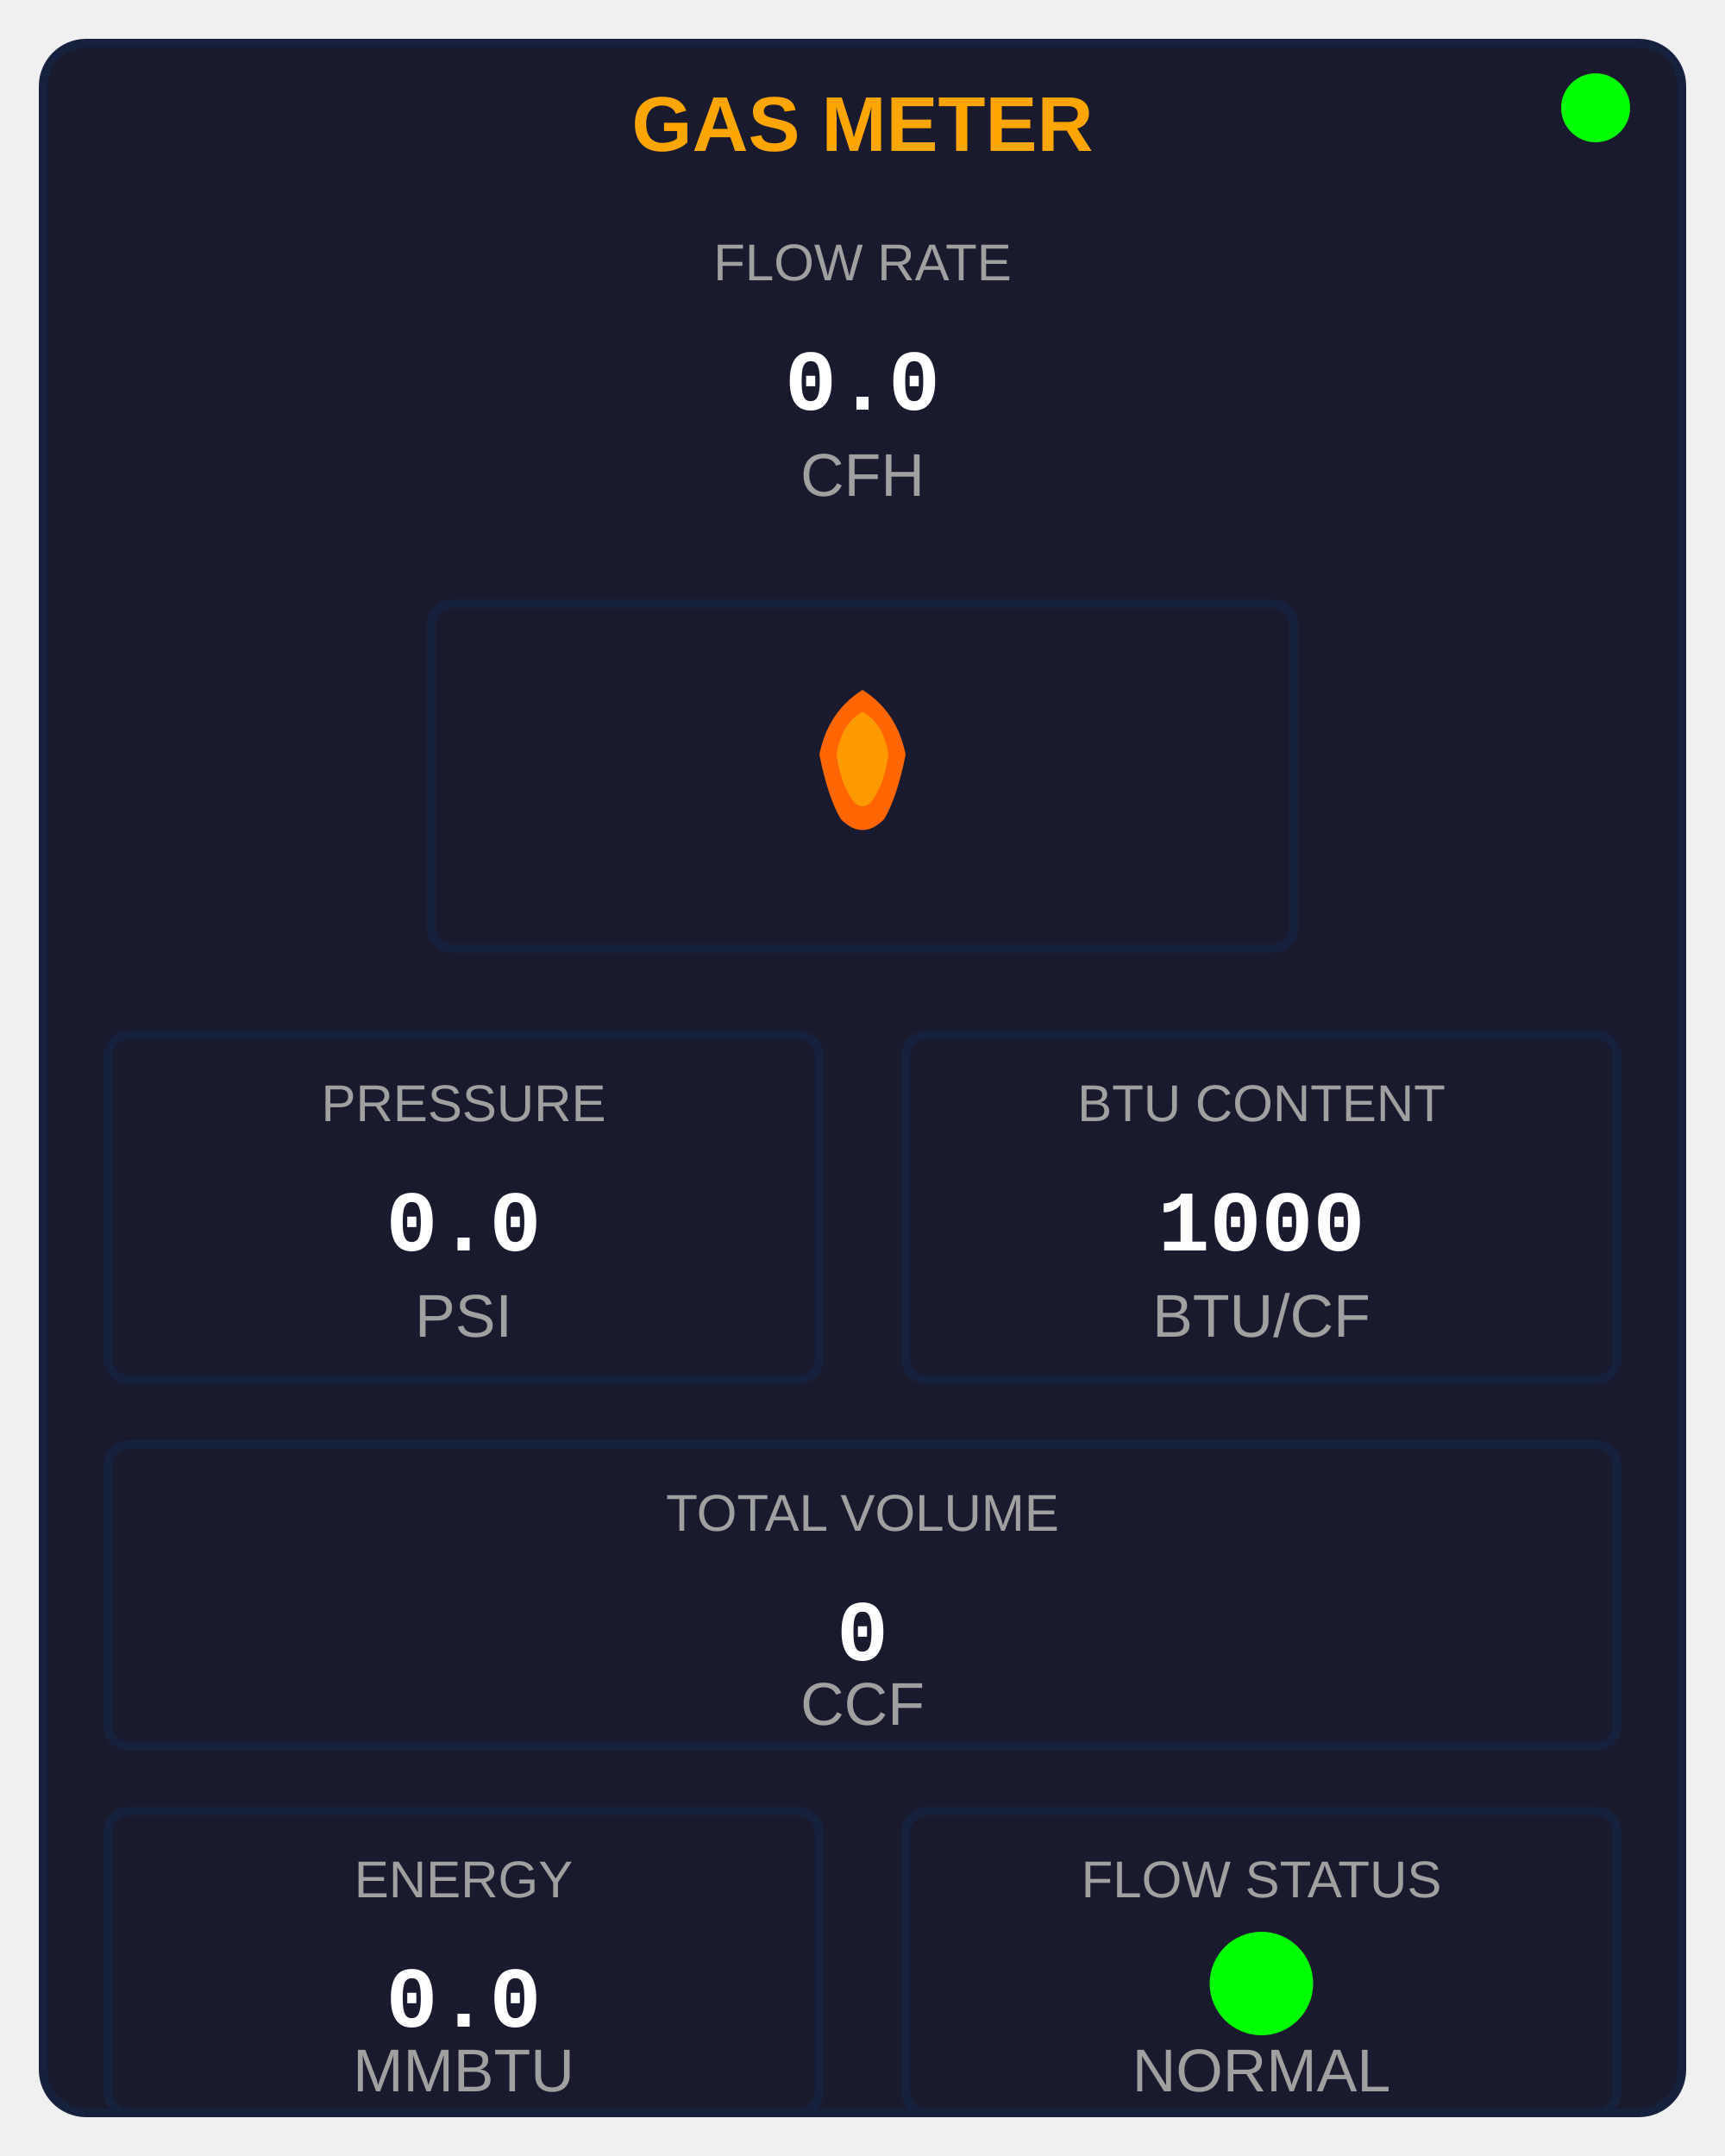
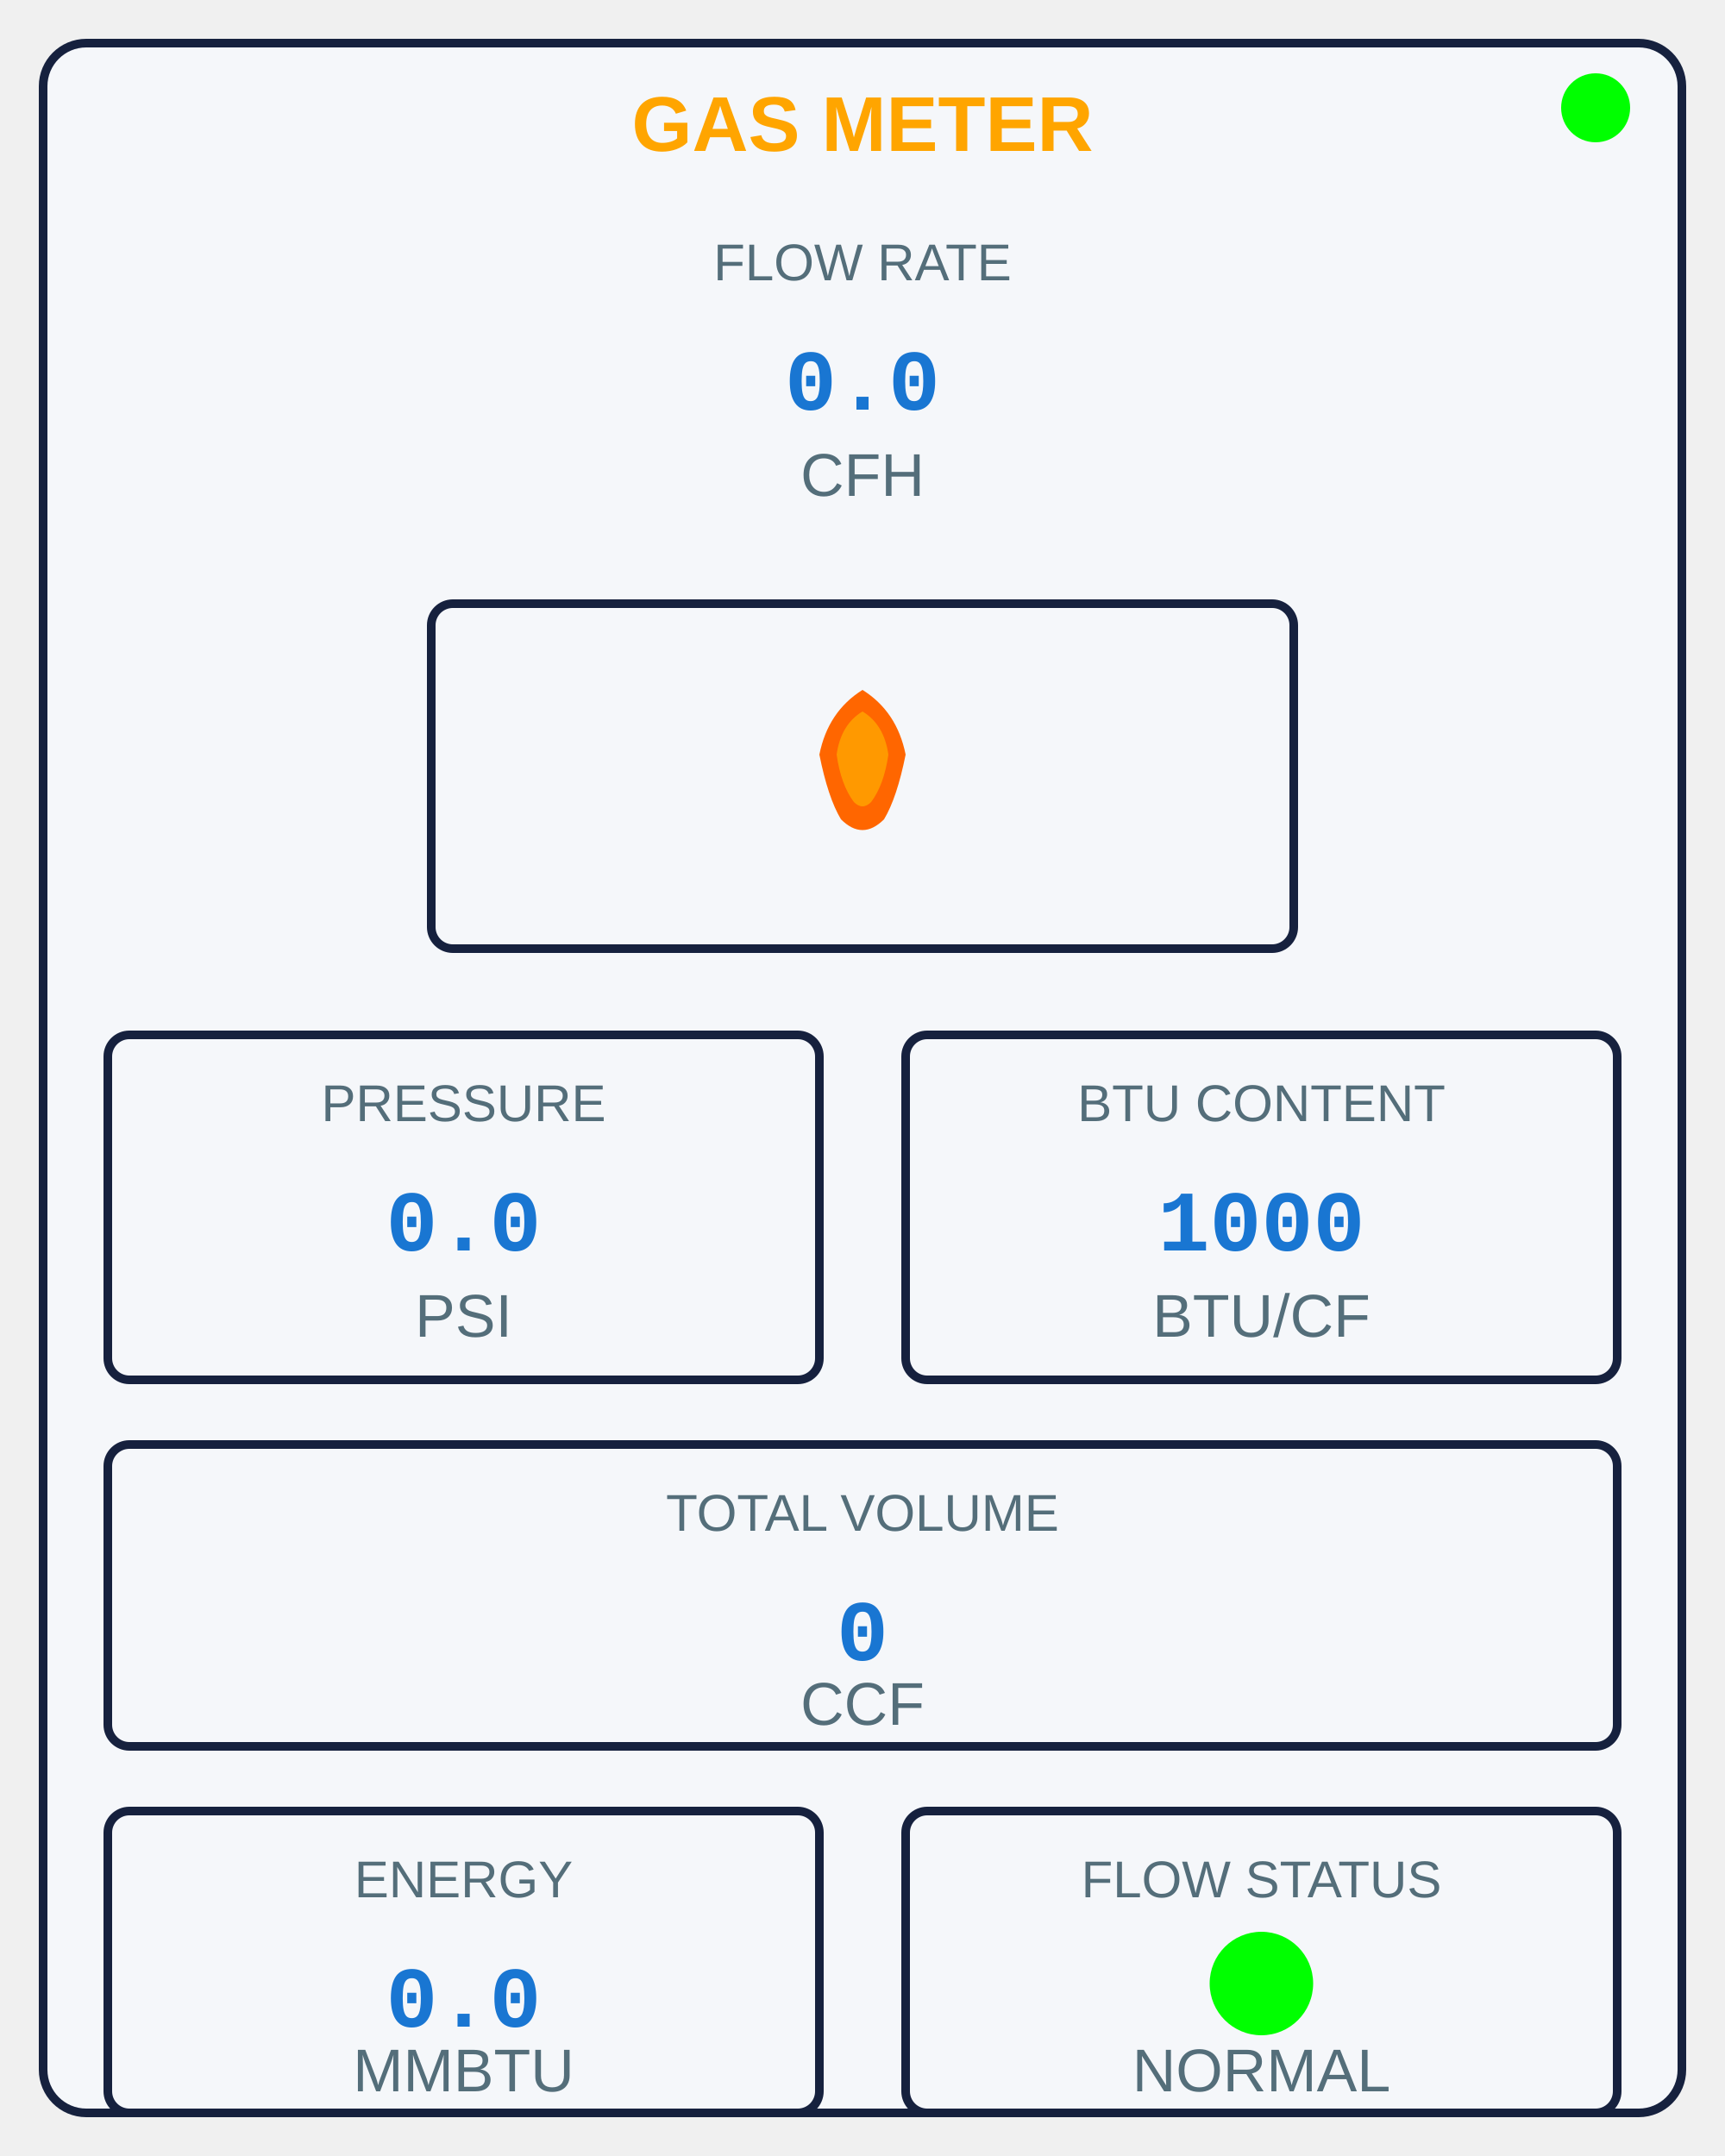
<svg xmlns="http://www.w3.org/2000/svg" viewBox="0 0 400 500" id="gas-meter">
  <defs>
    <style>
-       .meter-bg { fill: #1a1a2e; stroke: #16213e; stroke-width: 2; }
+       .meter-bg { fill: #f5f7fa; stroke: #16213e; stroke-width: 2; }
      .title-text { fill: #ffa500; font-family: Arial, sans-serif; font-size: 18px; font-weight: bold; }
-       .label-text { fill: #a0a0a0; font-family: Arial, sans-serif; font-size: 12px; }
-       .value-text { fill: #ffffff; font-family: 'Courier New', monospace; font-size: 20px; font-weight: bold; }
-       .unit-text { fill: #a0a0a0; font-family: Arial, sans-serif; font-size: 14px; }
+       .label-text { fill: #546e7a; font-family: Arial, sans-serif; font-size: 12px; }
+       .value-text { fill: #1976d2; font-family: 'Courier New', monospace; font-size: 20px; font-weight: bold; }
+       .unit-text { fill: #546e7a; font-family: Arial, sans-serif; font-size: 14px; }
      .status-ok { fill: #00ff00; }
      .status-warning { fill: #ffaa00; }
      .status-alarm { fill: #ff0000; }
      .gas-color { fill: #ffa500; }
      .flame-icon { fill: #ff6600; }
    </style>
  </defs>
  <rect class="meter-bg" x="10" y="10" width="380" height="480" rx="10" />
  <text class="title-text" x="200" y="35" text-anchor="middle">GAS METER</text>
  <circle id="statusIndicator" class="status-ok" cx="370" cy="25" r="8" />
  <g id="flowDisplay">
    <text class="label-text" x="200" y="65" text-anchor="middle">FLOW RATE</text>
    <text id="flowValue" class="value-text" x="200" y="95" text-anchor="middle" font-size="32">0.0</text>
    <text class="unit-text" x="200" y="115" text-anchor="middle">CFH</text>
  </g>
  <g id="gasFlow" transform="translate(100, 140)">
    <rect class="meter-bg" x="0" y="0" width="200" height="80" rx="5" />
    <g transform="translate(100, 40)">
      <path class="flame-icon" d="M0,-20 Q-8,-15 -10,-5 Q-8,5 -5,10 Q0,15 5,10 Q8,5 10,-5 Q8,-15 0,-20 Z">
        <animate attributeName="d" values="M0,-20 Q-8,-15 -10,-5 Q-8,5 -5,10 Q0,15 5,10 Q8,5 10,-5 Q8,-15 0,-20 Z;                          M0,-22 Q-10,-17 -12,-5 Q-10,7 -3,12 Q0,17 3,12 Q10,7 12,-5 Q10,-17 0,-22 Z;                          M0,-20 Q-8,-15 -10,-5 Q-8,5 -5,10 Q0,15 5,10 Q8,5 10,-5 Q8,-15 0,-20 Z" dur="1.5s" repeatCount="indefinite" />
        <animate attributeName="opacity" values="0.7;1;0.7" dur="1.5s" repeatCount="indefinite" />
      </path>
      <path fill="#ff9900" d="M0,-15 Q-5,-12 -6,-5 Q-5,2 -2,6 Q0,8 2,6 Q5,2 6,-5 Q5,-12 0,-15 Z">
        <animate attributeName="opacity" values="0.8;1;0.8" dur="1s" repeatCount="indefinite" />
      </path>
    </g>
  </g>
  <g id="pressureDisplay">
    <rect class="meter-bg" x="25" y="240" width="165" height="80" rx="5" />
    <text class="label-text" x="107.5" y="260" text-anchor="middle">PRESSURE</text>
    <text id="pressureValue" class="value-text" x="107.5" y="290" text-anchor="middle">0.0</text>
    <text class="unit-text" x="107.5" y="310" text-anchor="middle">PSI</text>
  </g>
  <g id="btuDisplay">
    <rect class="meter-bg" x="210" y="240" width="165" height="80" rx="5" />
    <text class="label-text" x="292.5" y="260" text-anchor="middle">BTU CONTENT</text>
    <text id="btuValue" class="value-text" x="292.5" y="290" text-anchor="middle">1000</text>
    <text class="unit-text" x="292.5" y="310" text-anchor="middle">BTU/CF</text>
  </g>
  <g id="totalDisplay">
    <rect class="meter-bg" x="25" y="335" width="350" height="70" rx="5" />
    <text class="label-text" x="200" y="355" text-anchor="middle">TOTAL VOLUME</text>
    <text id="totalValue" class="value-text" x="200" y="385" text-anchor="middle">0</text>
    <text class="unit-text" x="200" y="400" text-anchor="middle">CCF</text>
  </g>
  <g id="energyDisplay">
    <rect class="meter-bg" x="25" y="420" width="165" height="70" rx="5" />
    <text class="label-text" x="107.5" y="440" text-anchor="middle">ENERGY</text>
    <text id="energyValue" class="value-text" x="107.5" y="470" text-anchor="middle">0.0</text>
    <text class="unit-text" x="107.5" y="485" text-anchor="middle">MMBTU</text>
  </g>
  <g id="flowStatus">
    <rect class="meter-bg" x="210" y="420" width="165" height="70" rx="5" />
    <text class="label-text" x="292.5" y="440" text-anchor="middle">FLOW STATUS</text>
    <circle id="flowIndicator" class="status-ok" cx="292.5" cy="460" r="12" />
    <text id="flowStatusText" class="unit-text" x="292.5" y="485" text-anchor="middle">NORMAL</text>
  </g>
</svg>
